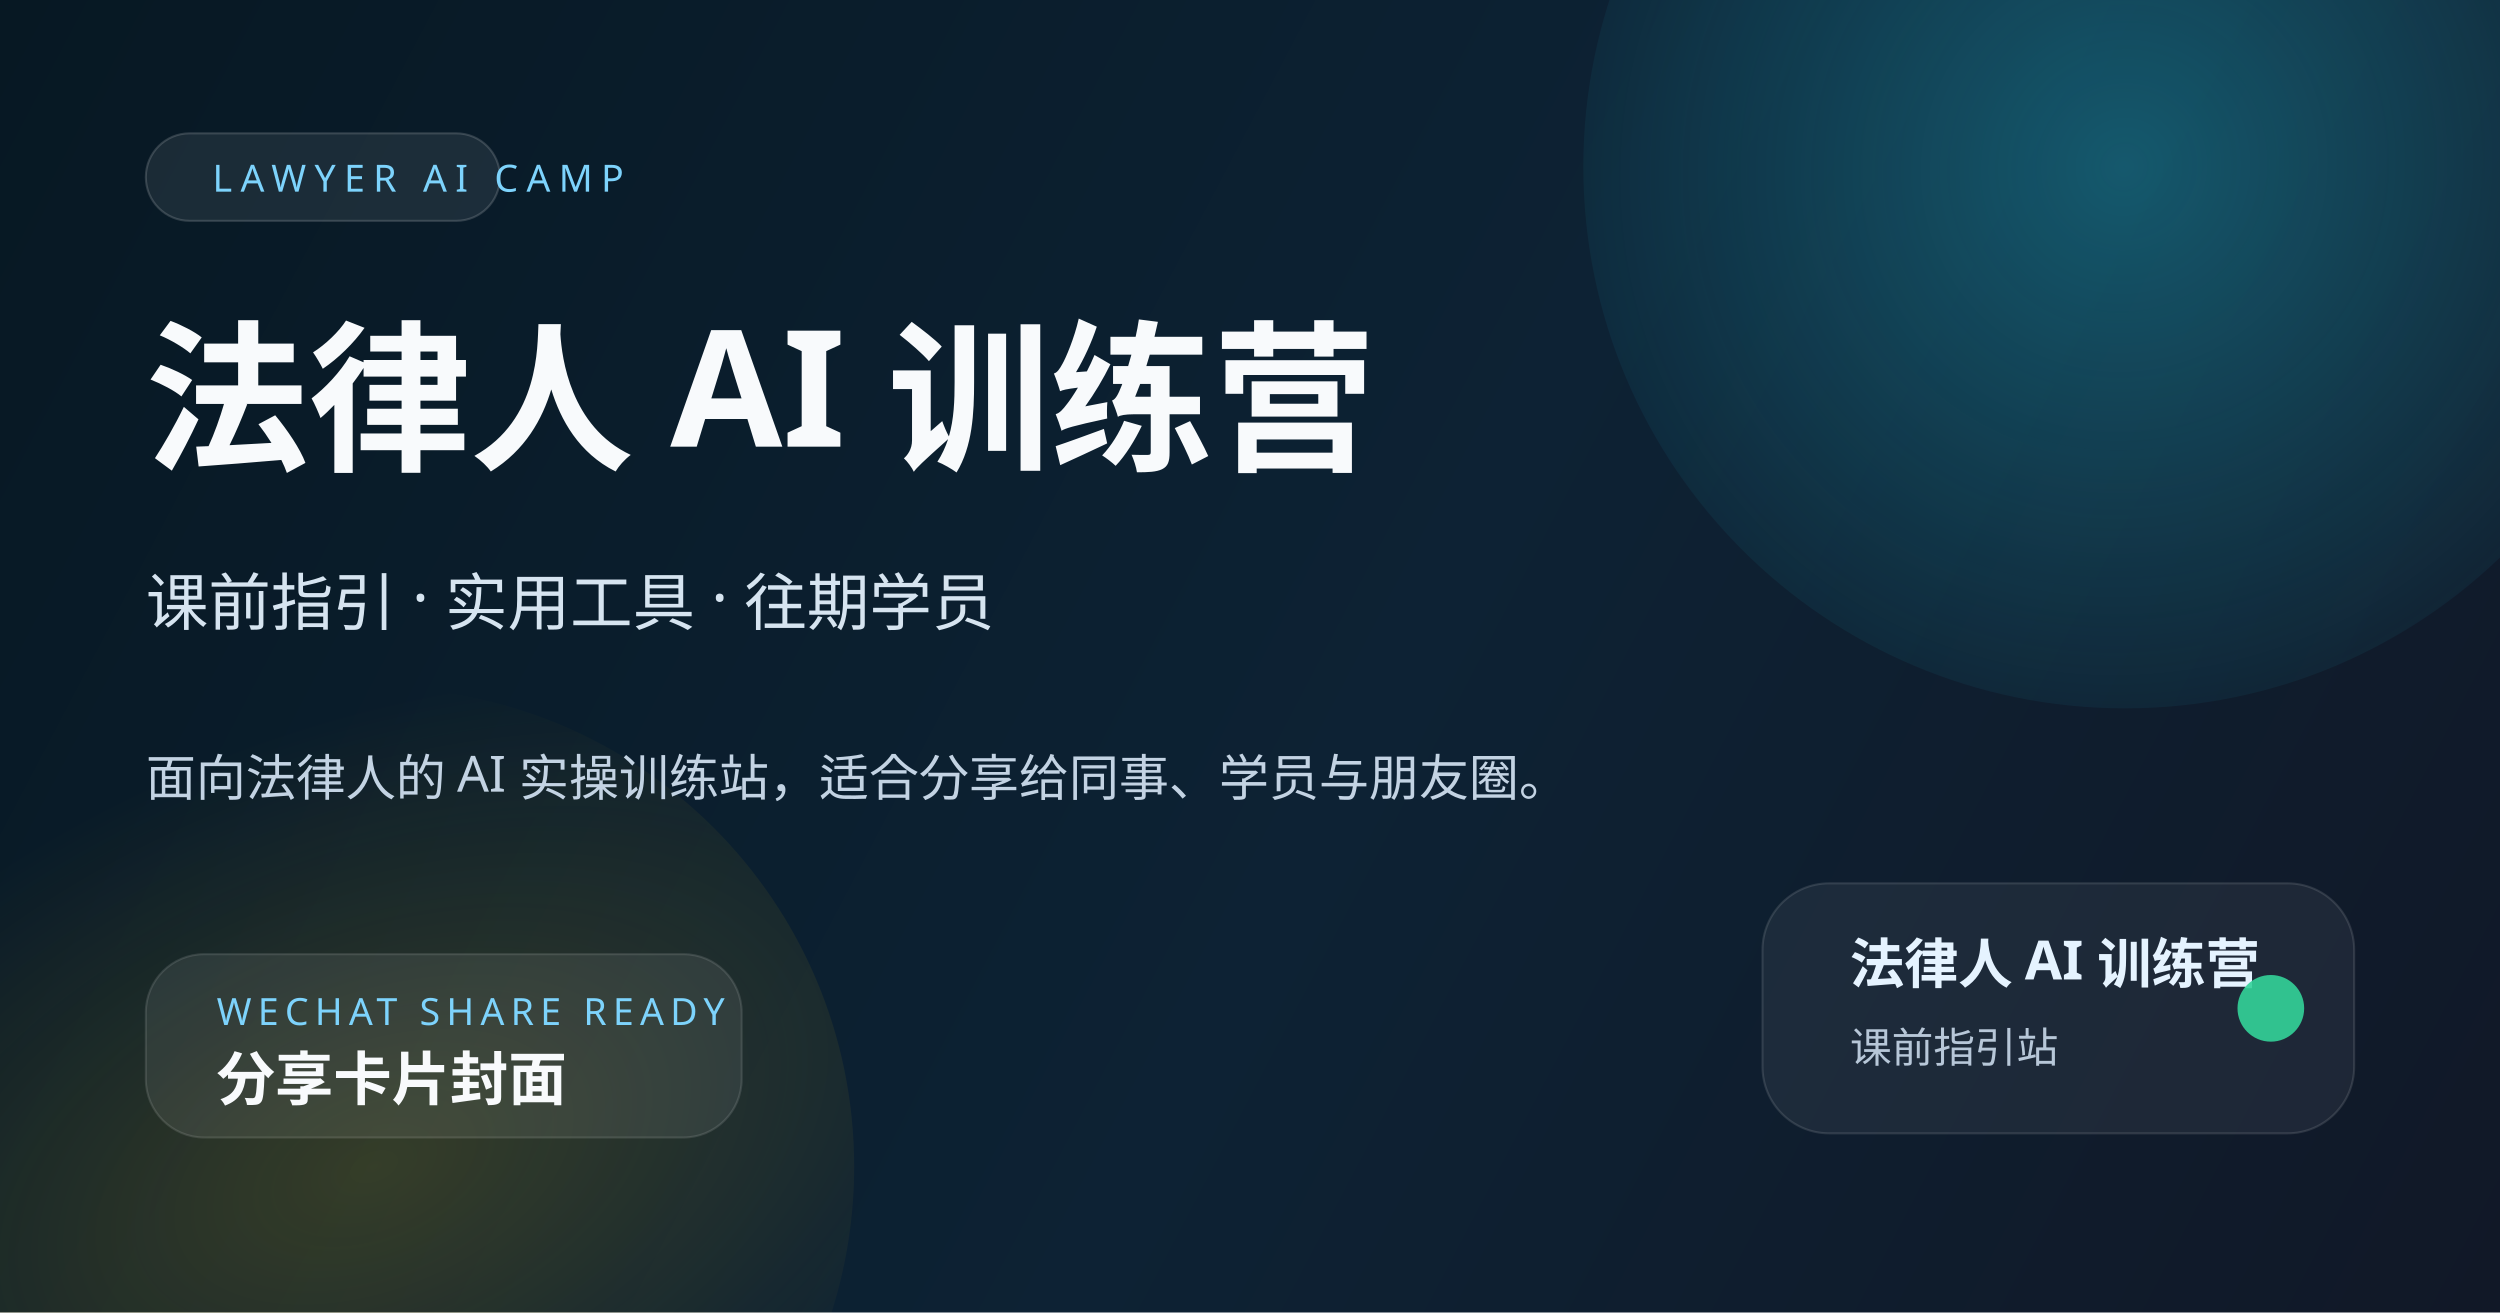
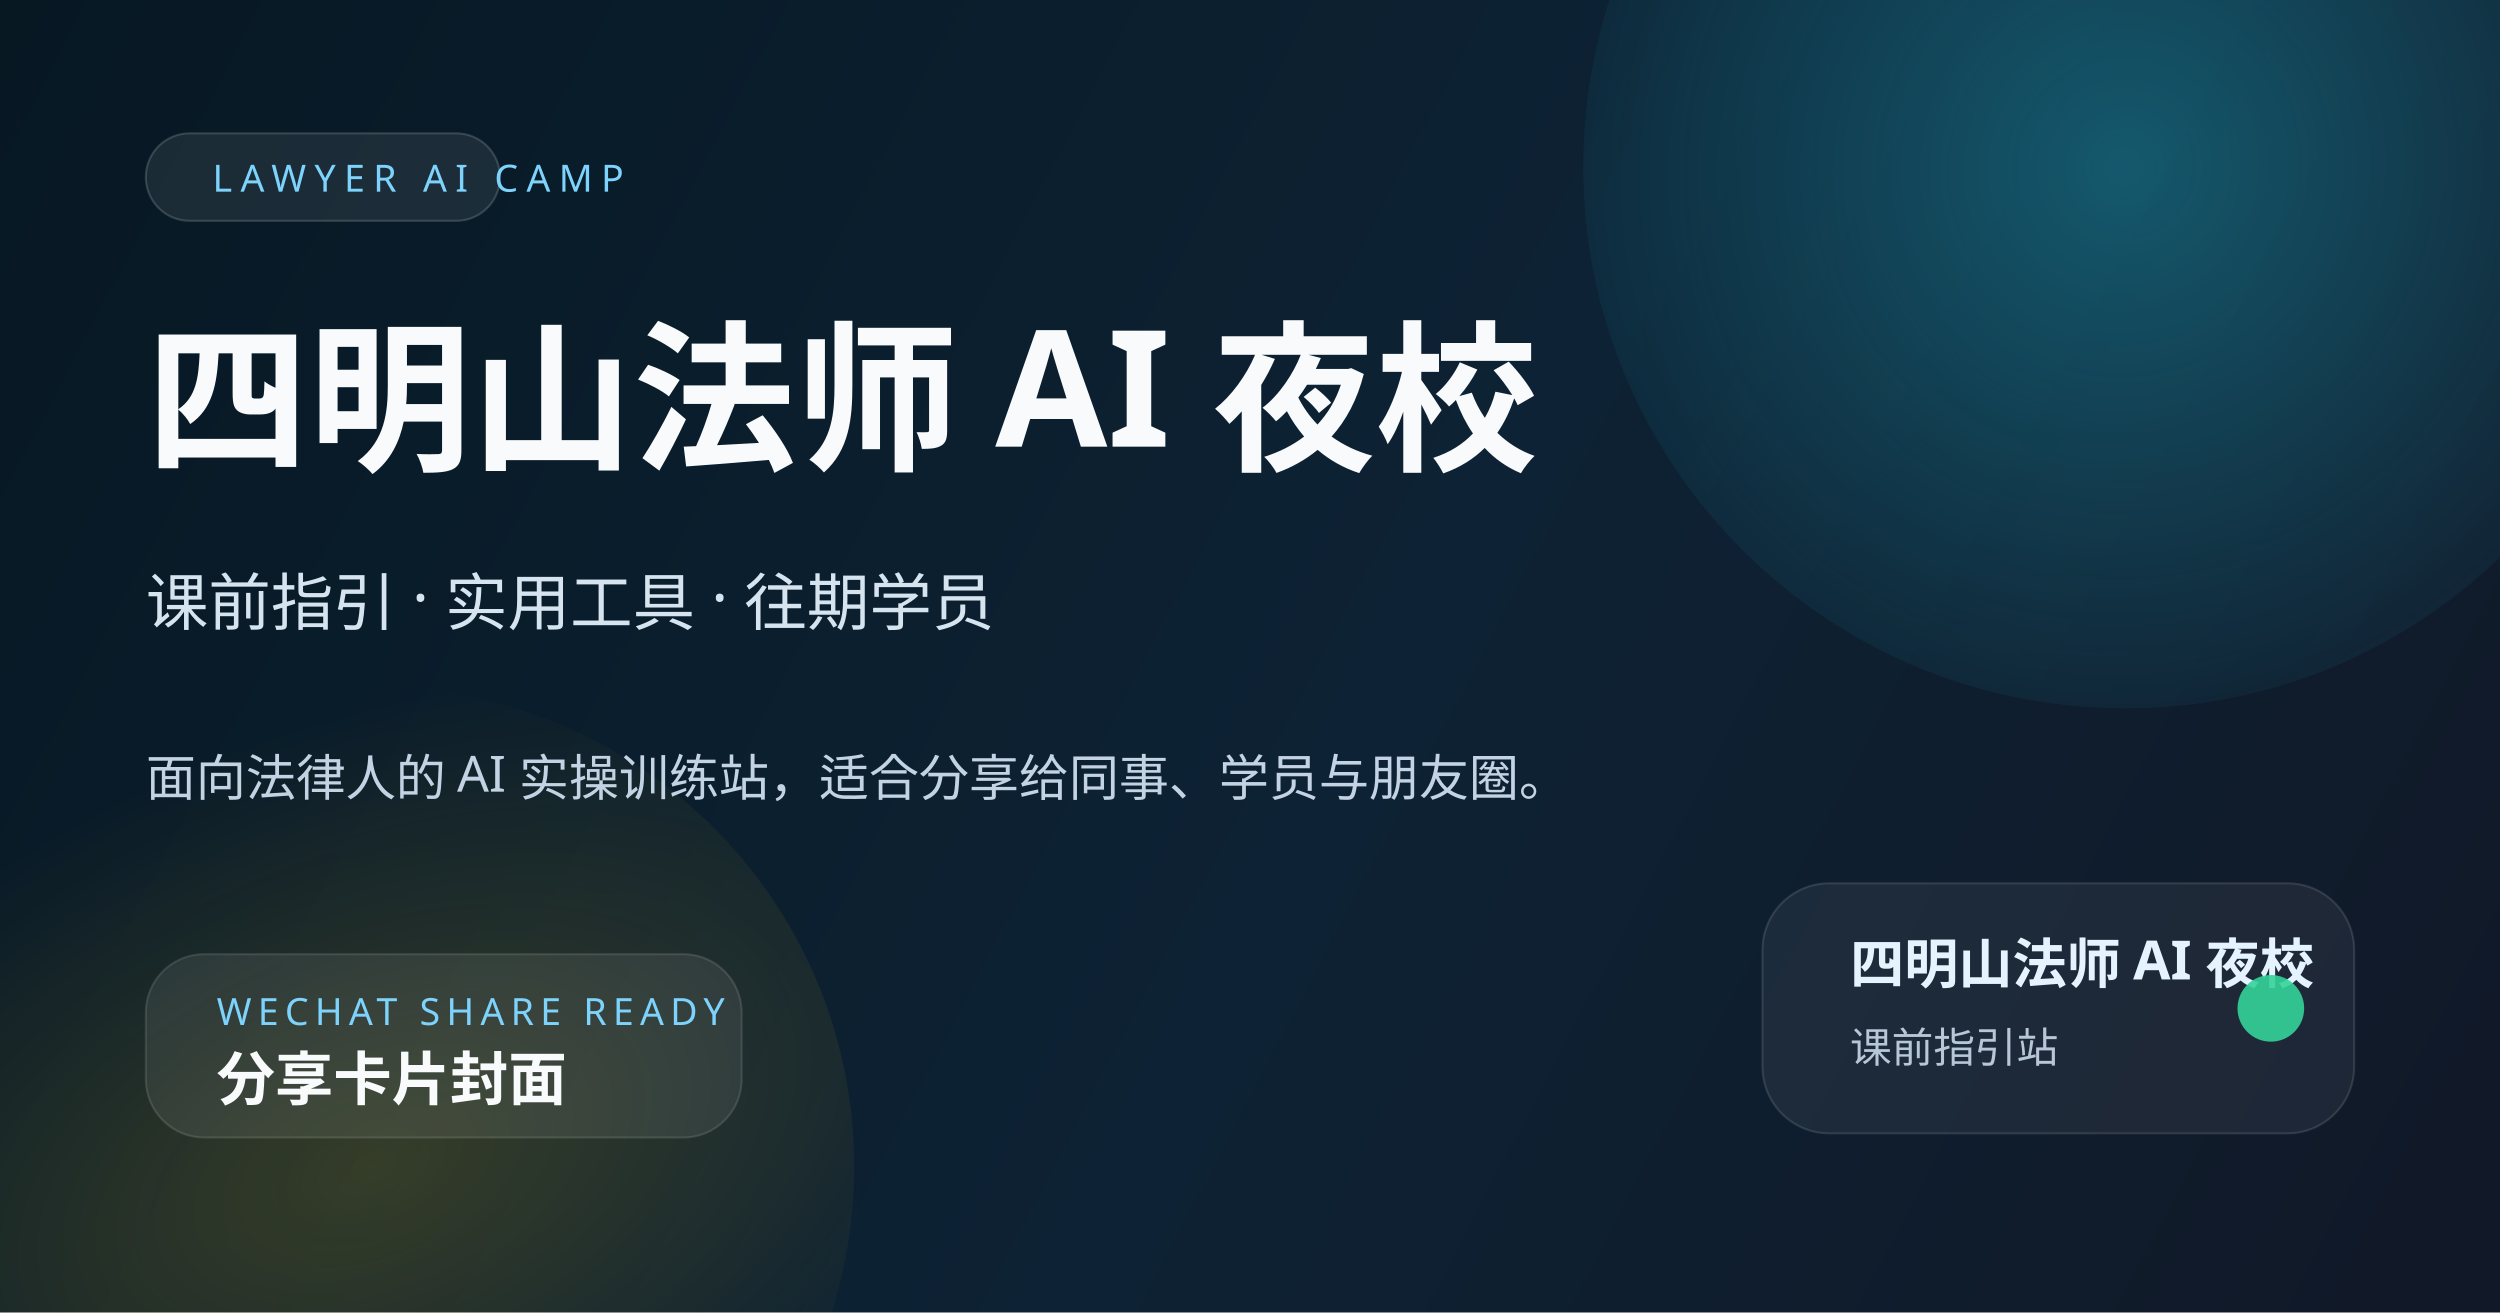
<svg xmlns="http://www.w3.org/2000/svg" width="1200" height="630" viewBox="0 0 1200 630" fill="none">
  <defs>
    <linearGradient id="bg" x1="0" y1="0" x2="1200" y2="630" gradientUnits="userSpaceOnUse">
      <stop stop-color="#071823" />
      <stop offset="0.55" stop-color="#0D2234" />
      <stop offset="1" stop-color="#111827" />
    </linearGradient>
    <radialGradient id="glowA" cx="0" cy="0" r="1" gradientUnits="userSpaceOnUse" gradientTransform="translate(1020 80) rotate(129.515) scale(320 311.636)">
      <stop stop-color="#22D3EE" stop-opacity="0.32" />
      <stop offset="1" stop-color="#22D3EE" stop-opacity="0" />
    </radialGradient>
    <radialGradient id="glowB" cx="0" cy="0" r="1" gradientUnits="userSpaceOnUse" gradientTransform="translate(180 560) rotate(-21.8014) scale(360 212)">
      <stop stop-color="#FACC15" stop-opacity="0.18" />
      <stop offset="1" stop-color="#FACC15" stop-opacity="0" />
    </radialGradient>
    <linearGradient id="card" x1="0" y1="0" x2="1" y2="1">
      <stop stop-color="rgba(255,255,255,0.12)" />
      <stop offset="1" stop-color="rgba(255,255,255,0.04)" />
    </linearGradient>
  </defs>
  <rect width="1200" height="630" fill="url(#bg)" />
  <circle cx="1020" cy="80" r="260" fill="url(#glowA)" />
  <circle cx="180" cy="560" r="230" fill="url(#glowB)" />
  <rect x="70" y="64" width="170" height="42" rx="21" fill="rgba(255,255,255,0.08)" stroke="rgba(255,255,255,0.16)" />
  <text x="102" y="92" fill="#7DD3FC" font-size="18" letter-spacing="4" font-family="Hiragino Sans GB, PingFang SC, Arial Unicode MS, sans-serif">LAWYER AI CAMP</text>
-   <text x="70" y="220" fill="#F8FAFC" font-size="78" font-weight="700" font-family="Hiragino Sans GB, PingFang SC, Arial Unicode MS, sans-serif">法律人 AI 训练营</text>
+   <text x="70" y="220" fill="#F8FAFC" font-size="78" font-weight="700" font-family="Hiragino Sans GB, PingFang SC, Arial Unicode MS, sans-serif">四明山法师 AI 夜校</text>
  <text x="70" y="300" fill="#D6E4F0" font-size="30" font-family="Hiragino Sans GB, PingFang SC, Arial Unicode MS, sans-serif">课前指引 · 实用工具 · 往期学员</text>
  <text x="70" y="382" fill="#C3D3E3" font-size="24" font-family="Hiragino Sans GB, PingFang SC, Arial Unicode MS, sans-serif">面向法律人的 AI 实操训练站，适合分享给同事、学员与朋友圈。</text>
  <rect x="70" y="458" width="286" height="88" rx="28" fill="rgba(255,255,255,0.08)" stroke="rgba(255,255,255,0.12)" />
  <text x="104" y="492" fill="#7DD3FC" font-size="18" letter-spacing="3" font-family="Hiragino Sans GB, PingFang SC, Arial Unicode MS, sans-serif">WECHAT SHARE READY</text>
  <text x="104" y="528" fill="#F8FAFC" font-size="28" font-weight="700" font-family="Hiragino Sans GB, PingFang SC, Arial Unicode MS, sans-serif">分享卡片封面</text>
  <rect x="846" y="424" width="284" height="120" rx="32" fill="rgba(255,255,255,0.06)" stroke="rgba(255,255,255,0.12)" />
-   <text x="888" y="472" fill="#E5F3FF" font-size="26" font-weight="700" font-family="Hiragino Sans GB, PingFang SC, Arial Unicode MS, sans-serif">法律人 AI 训练营</text>
+   <text x="888" y="472" fill="#E5F3FF" font-size="26" font-weight="700" font-family="Hiragino Sans GB, PingFang SC, Arial Unicode MS, sans-serif">四明山法师 AI 夜校</text>
  <text x="888" y="510" fill="#B7C7D8" font-size="20" font-family="Hiragino Sans GB, PingFang SC, Arial Unicode MS, sans-serif">课前指引站</text>
  <circle cx="1090" cy="484" r="16" fill="#34D399" fill-opacity="0.9" />
</svg>
